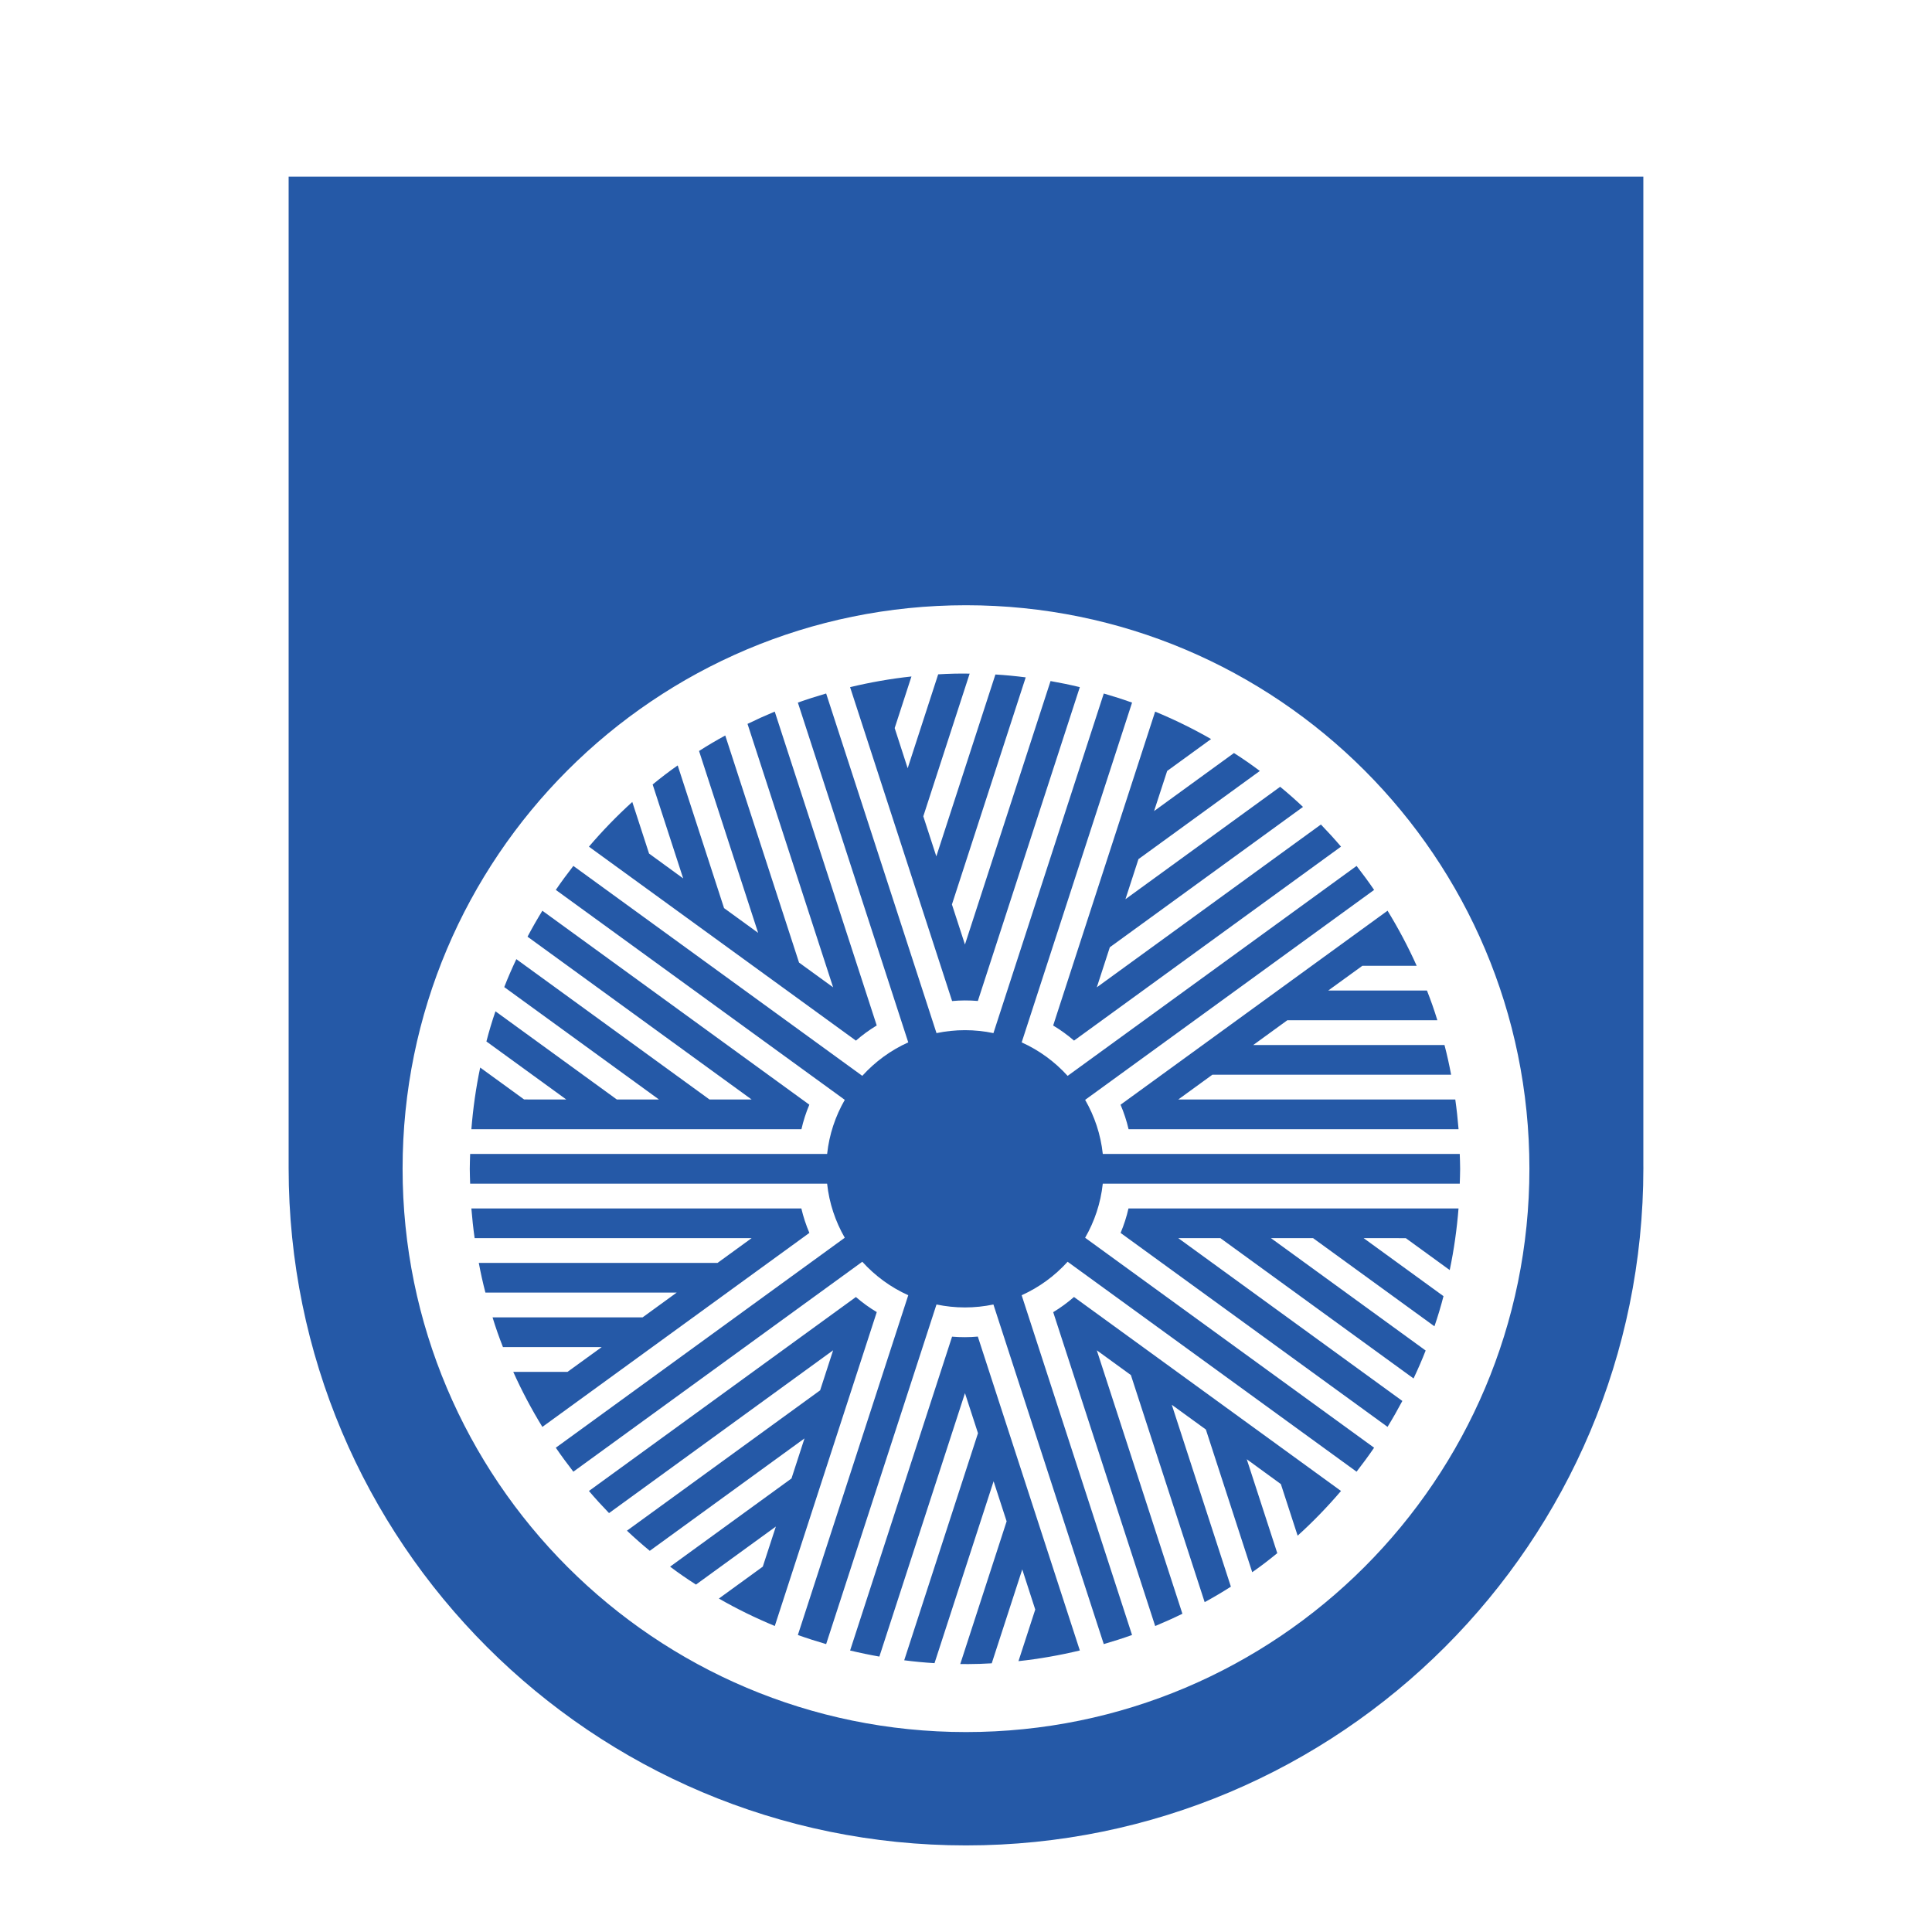
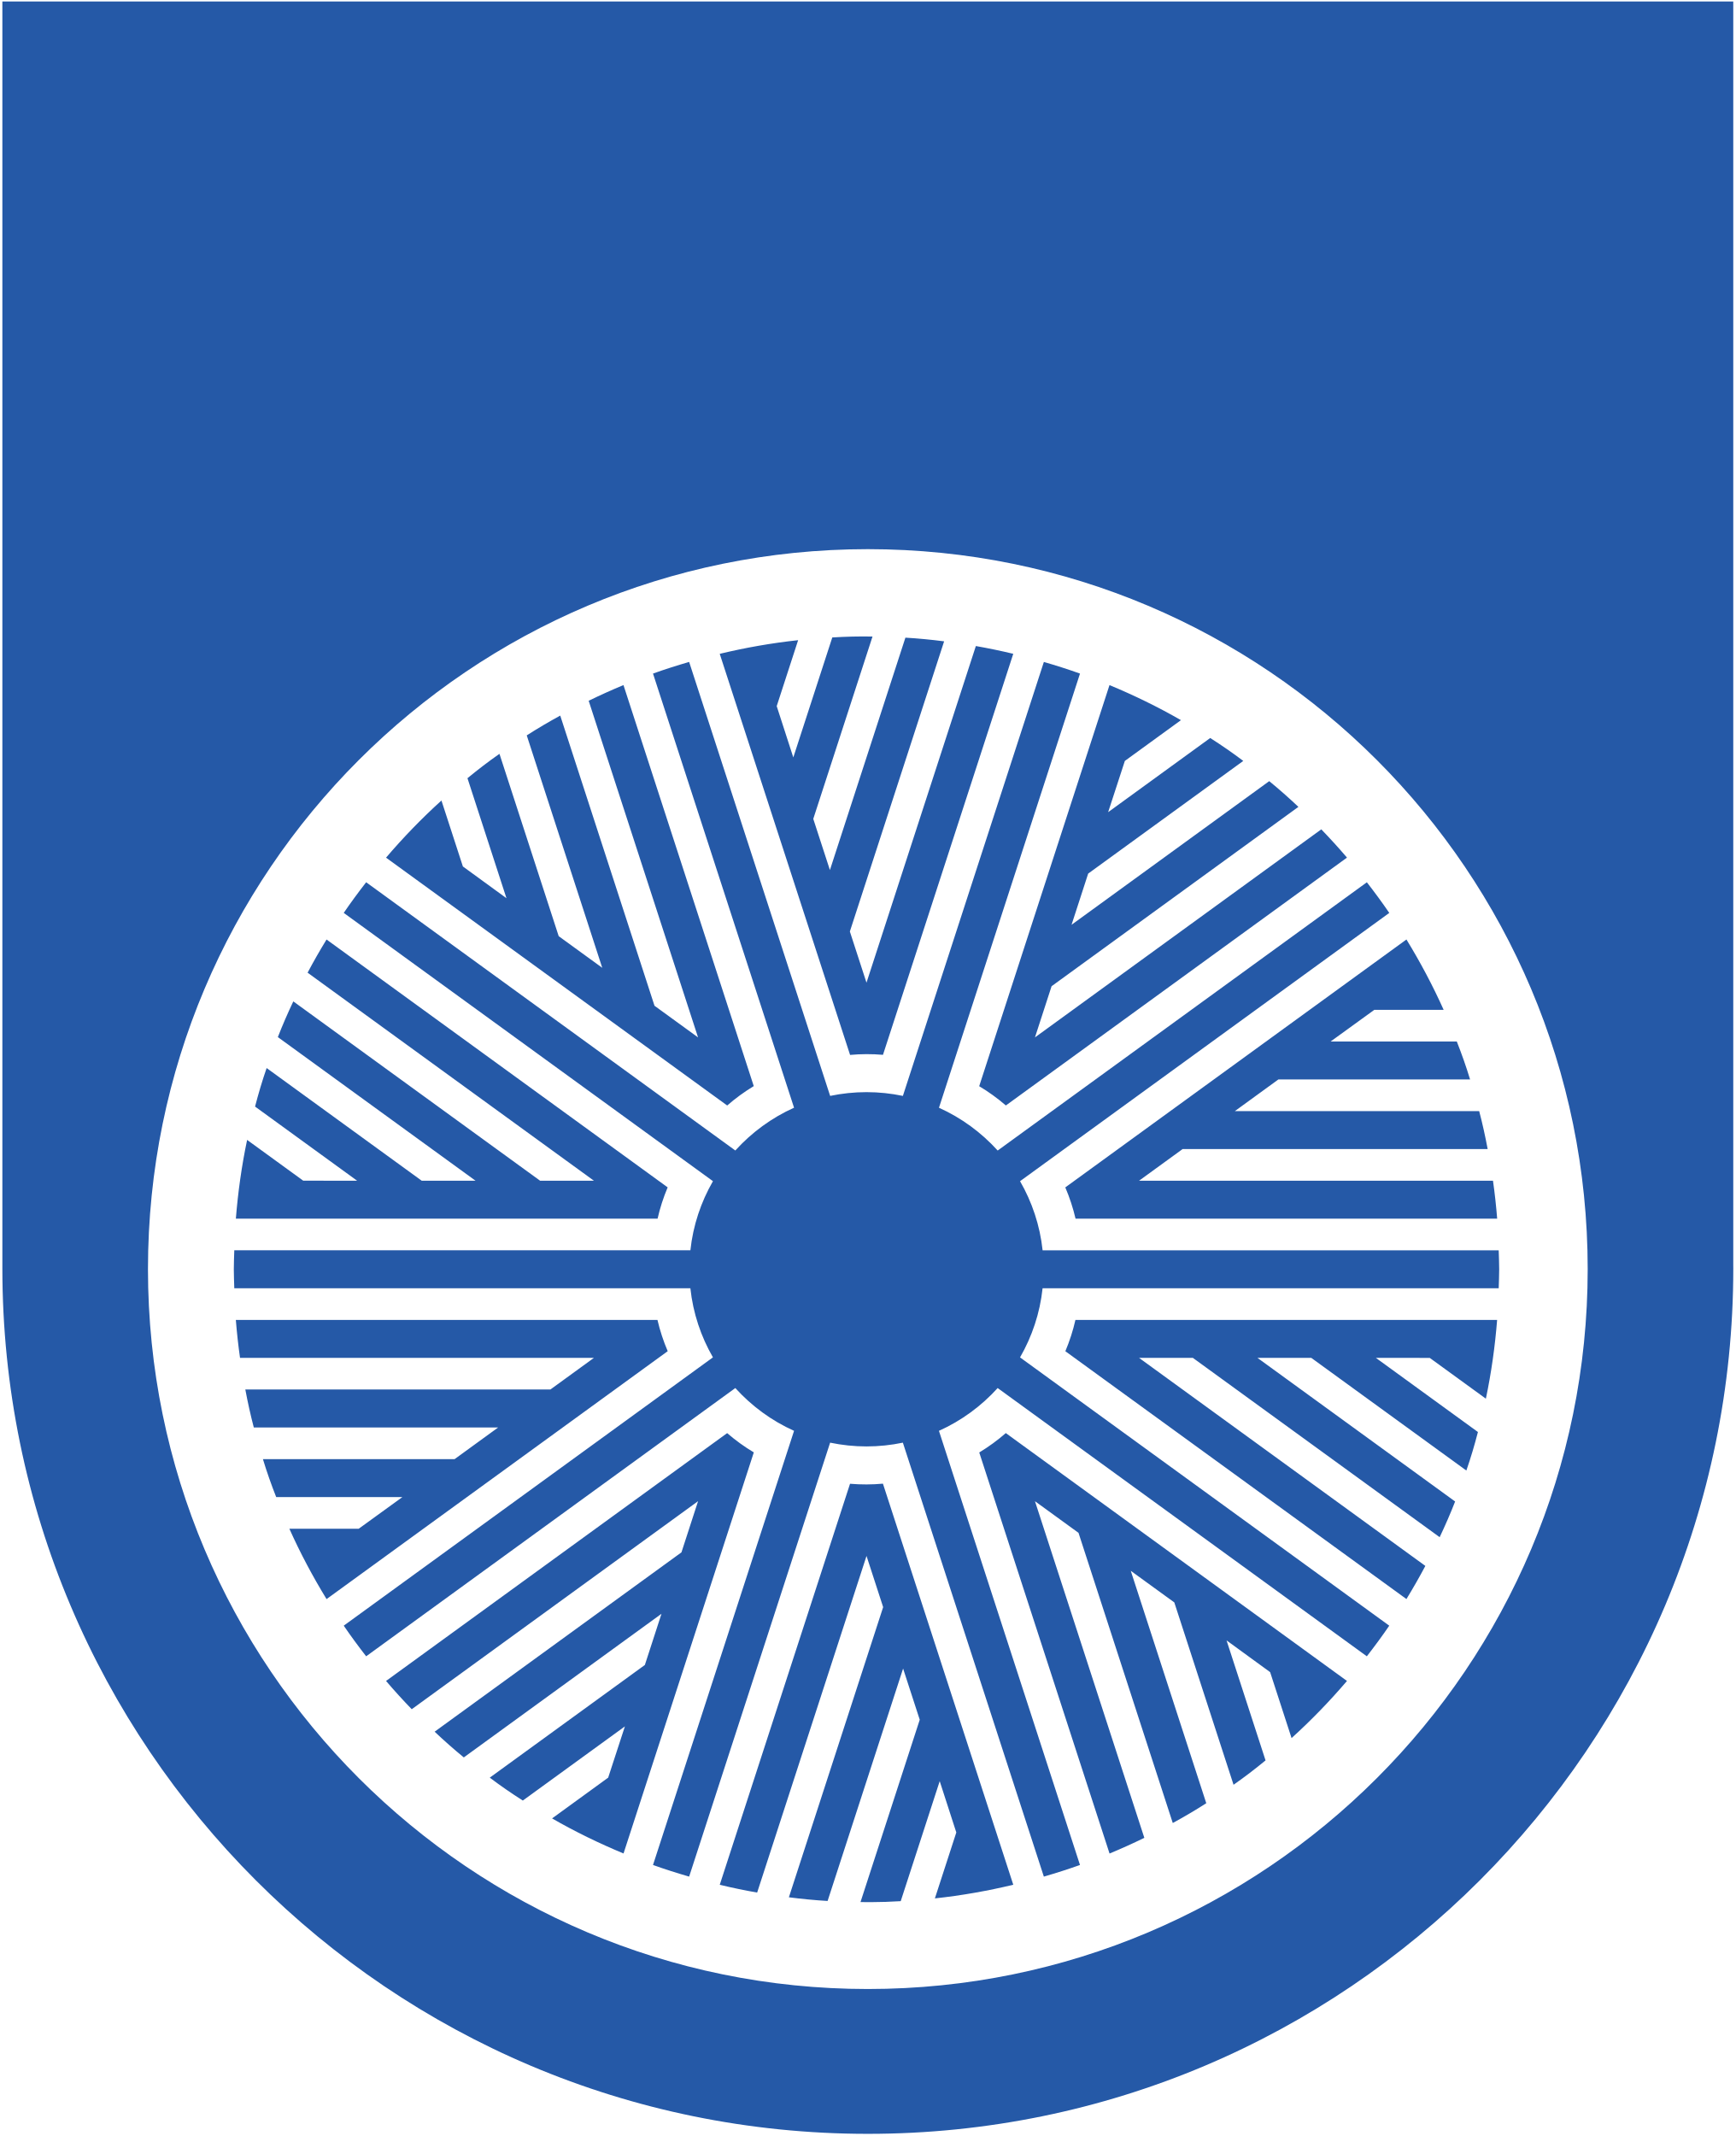
- <svg xmlns="http://www.w3.org/2000/svg" width="1024" height="1024" viewBox="0 0 1024 1024">
-   <path id="Path" fill="#2559a7" stroke="none" d="M 512 978.105 C 313.721 978.105 152.982 817.367 152.982 619.088 C 152.982 618.617 152.996 618.13 152.982 617.66 L 152.982 93.625 L 871.004 93.625 L 871.004 617.66 C 871.004 618.13 871.018 618.603 871.018 619.088 C 871.018 817.367 710.279 978.105 512 978.105 Z M 512 918.029 C 676.923 918.029 810.619 784.331 810.619 619.408 C 810.619 454.485 676.923 320.787 512 320.787 C 347.077 320.787 213.381 454.485 213.381 619.408 C 213.381 784.331 347.077 918.029 512 918.029 Z M 513.143 882 C 511.752 882.003 510.359 881.991 508.961 881.965 L 533.533 806.332 L 526.631 785.104 L 495.312 881.506 C 489.948 881.195 484.6 880.673 479.252 879.986 L 518.355 759.623 L 511.455 738.393 L 466.086 878.023 C 460.918 877.116 455.751 876.044 450.574 874.801 L 450.574 874.793 L 504.617 708.457 C 509.188 708.841 513.768 708.831 518.266 708.414 L 572.336 874.785 C 561.681 877.336 550.789 879.266 539.814 880.443 L 548.703 853.09 L 541.816 831.812 L 525.643 881.59 C 521.46 881.847 517.314 881.99 513.143 882 Z M 437.875 871.406 C 432.821 869.934 427.808 868.348 422.885 866.582 L 481.395 686.5 C 472.072 682.313 463.812 676.228 457.033 668.754 L 303.889 780.025 C 300.675 775.879 297.558 771.661 294.59 767.318 L 447.744 656.031 C 442.789 647.412 439.493 637.722 438.389 627.361 L 249.189 627.361 C 249.116 624.736 248.992 622.128 248.992 619.486 C 248.992 616.845 249.116 614.236 249.189 611.611 L 438.396 611.611 C 439.5 601.251 442.796 591.56 447.752 582.941 L 294.59 471.662 C 297.55 467.32 300.675 463.101 303.889 458.955 L 457.033 570.217 C 463.804 562.743 472.072 556.66 481.395 552.473 L 422.885 372.389 C 427.808 370.63 432.821 369.036 437.875 367.564 L 496.367 547.574 C 501.233 546.56 506.287 546.012 511.455 546.012 C 516.623 546.012 521.667 546.56 526.541 547.574 L 585.025 367.574 C 590.079 369.046 595.093 370.63 600.016 372.396 L 541.508 552.488 C 550.83 556.675 559.088 562.76 565.867 570.234 L 719.014 458.965 C 722.227 463.111 725.35 467.33 728.311 471.672 L 575.148 582.949 C 580.104 591.568 583.398 601.258 584.502 611.619 L 773.703 611.619 C 773.777 614.244 773.9 616.853 773.9 619.494 C 773.9 622.135 773.777 624.744 773.703 627.369 L 773.695 627.369 L 584.494 627.369 C 583.39 637.73 580.096 647.42 575.141 656.039 L 728.303 767.318 C 725.343 771.661 722.218 775.879 719.004 780.025 L 565.859 668.754 C 559.088 676.228 550.82 682.313 541.498 686.5 L 600.008 866.582 C 595.085 868.34 590.071 869.934 585.018 871.406 L 526.533 691.406 C 521.668 692.42 516.613 692.969 511.445 692.969 C 506.277 692.969 501.233 692.42 496.359 691.406 L 437.875 871.406 Z M 612.258 861.84 L 612.266 861.814 L 558.221 695.48 C 562.138 693.101 565.841 690.408 569.234 687.432 L 710.762 790.246 C 703.647 798.579 695.961 806.537 687.775 813.945 L 678.887 786.592 L 660.807 773.426 L 676.982 823.201 C 672.673 826.75 668.297 830.111 663.709 833.309 L 639.137 757.676 L 621.072 744.561 L 652.393 840.963 C 647.87 843.866 643.233 846.59 638.498 849.174 L 599.395 728.811 L 581.33 715.693 L 626.699 855.322 C 621.981 857.628 617.172 859.796 612.258 861.84 Z M 410.658 861.807 C 400.535 857.612 390.591 852.771 381.016 847.268 L 404.289 830.357 L 411.225 809.096 L 368.881 839.859 C 364.171 836.858 359.633 833.735 355.168 830.357 L 419.508 783.615 L 426.4 762.385 L 344.398 821.967 C 340.236 818.565 336.22 814.999 332.295 811.295 L 434.686 736.904 L 441.578 715.678 L 322.801 801.973 C 319.154 798.203 315.597 794.294 312.146 790.254 L 312.139 790.254 L 453.641 687.449 C 457.116 690.442 460.819 693.131 464.703 695.438 L 410.658 861.807 Z M 287.467 756.295 C 281.743 746.948 276.549 737.184 272.035 727.109 L 300.805 727.109 L 318.918 713.984 L 266.574 713.984 C 264.53 708.792 262.69 703.591 261.062 698.234 L 340.588 698.234 L 358.643 685.109 L 257.285 685.109 C 255.92 679.917 254.765 674.667 253.768 669.359 L 380.32 669.359 L 398.377 656.236 L 251.568 656.236 C 250.833 651.046 250.259 645.799 249.834 640.494 L 424.732 640.494 C 425.769 644.933 427.191 649.272 428.984 653.463 L 287.467 756.295 Z M 735.418 756.287 C 735.421 756.283 735.423 756.278 735.426 756.273 L 735.441 756.287 L 735.418 756.287 Z M 735.426 756.273 L 593.939 653.479 C 595.714 649.251 597.128 644.894 598.117 640.494 L 773.049 640.494 C 772.182 651.403 770.654 662.36 768.381 673.162 L 745.107 656.252 L 722.742 656.229 L 765.084 686.99 C 763.686 692.396 762.117 697.678 760.285 702.969 L 695.945 656.229 L 673.621 656.229 L 755.625 715.809 C 753.679 720.813 751.519 725.743 749.213 730.617 L 646.822 656.229 L 624.498 656.229 L 743.275 742.531 C 740.816 747.163 738.203 751.747 735.426 756.273 Z M 249.842 598.494 C 250.709 587.585 252.238 576.629 254.512 565.826 L 277.785 582.736 L 300.15 582.76 L 257.807 551.998 C 259.205 546.593 260.776 541.308 262.607 536.018 L 326.947 582.76 L 349.273 582.76 L 267.26 523.18 C 269.206 518.175 271.366 513.245 273.672 508.371 L 376.062 582.76 L 398.385 582.76 L 279.6 496.465 C 282.061 491.828 284.679 487.241 287.459 482.711 L 287.459 482.703 L 428.961 585.51 C 427.186 589.737 425.773 594.095 424.783 598.494 L 249.842 598.494 Z M 598.168 598.494 C 597.132 594.055 595.709 589.716 593.916 585.525 L 735.434 482.695 C 741.158 492.042 746.351 501.804 750.865 511.879 L 722.098 511.879 L 703.984 525.004 L 756.318 525.004 C 758.363 530.197 760.203 535.398 761.83 540.754 L 682.305 540.754 L 664.25 553.879 L 765.607 553.879 C 766.973 559.072 768.127 564.322 769.125 569.629 L 642.572 569.629 L 624.516 582.752 L 771.332 582.752 C 772.068 587.942 772.641 593.19 773.066 598.494 L 598.168 598.494 Z M 453.664 551.555 L 312.139 448.75 C 319.253 440.417 326.939 432.46 335.125 425.051 L 344.014 452.404 L 362.094 465.572 L 345.918 415.795 C 350.227 412.246 354.604 408.885 359.191 405.688 L 383.764 481.32 L 401.828 494.438 L 370.508 398.035 C 375.03 395.132 379.668 392.408 384.402 389.824 L 423.506 510.186 L 441.57 523.303 L 396.201 383.674 C 400.92 381.368 405.728 379.201 410.643 377.156 L 410.635 377.172 L 464.68 543.51 C 460.763 545.889 457.058 548.578 453.664 551.555 Z M 569.262 551.539 C 565.786 548.546 562.08 545.857 558.195 543.551 L 612.25 377.172 C 622.374 381.367 632.317 386.209 641.893 391.713 L 618.619 408.623 L 611.684 429.885 L 654.027 399.121 C 658.738 402.122 663.275 405.246 667.74 408.623 L 603.402 455.365 L 596.508 476.594 L 678.51 417.014 C 682.672 420.415 686.688 423.981 690.613 427.686 L 588.225 502.074 L 581.33 523.303 L 700.107 437.008 C 703.755 440.778 707.311 444.685 710.762 448.725 L 710.762 448.734 L 569.262 551.539 Z M 504.633 530.574 L 450.564 364.203 C 461.22 361.652 472.112 359.722 483.086 358.545 L 474.199 385.898 L 481.084 407.176 L 497.258 357.408 C 502.835 357.065 508.346 356.927 513.939 357.033 L 489.367 432.666 L 496.27 453.893 L 527.588 357.498 C 532.952 357.809 538.3 358.333 543.648 359.02 L 504.545 479.383 L 511.445 500.611 L 556.814 360.975 C 561.983 361.882 567.152 362.952 572.328 364.195 L 518.283 530.533 C 513.712 530.149 509.13 530.157 504.633 530.574 Z" />
+ <svg xmlns="http://www.w3.org/2000/svg" width="720" height="886" viewBox="0 0 720 886">
+   <path id="Path" fill="#2559a7" stroke="none" d="M 360 885.105 C 161.721 885.105 0.982 724.367 0.982 526.088 C 0.982 525.617 0.996 525.13 0.982 524.66 L 0.982 0.625 L 719.004 0.625 L 719.004 524.66 C 719.004 525.13 719.018 525.603 719.018 526.088 C 719.018 724.367 558.279 885.105 360 885.105 Z M 360 825.029 C 524.923 825.029 658.619 691.331 658.619 526.408 C 658.619 361.485 524.923 227.787 360 227.787 C 195.077 227.787 61.381 361.485 61.381 526.408 C 61.381 691.331 195.077 825.029 360 825.029 Z M 361.143 789 C 359.752 789.003 358.359 788.991 356.961 788.965 L 381.533 713.332 L 374.631 692.104 L 343.312 788.506 C 337.948 788.195 332.6 787.673 327.252 786.986 L 366.355 666.623 L 359.455 645.393 L 314.086 785.023 C 308.918 784.116 303.751 783.044 298.574 781.801 L 298.574 781.793 L 352.617 615.457 C 357.188 615.841 361.768 615.831 366.266 615.414 L 420.336 781.785 C 409.681 784.336 398.789 786.266 387.814 787.443 L 396.703 760.09 L 389.816 738.812 L 373.643 788.59 C 369.46 788.847 365.314 788.99 361.143 789 Z M 285.875 778.406 C 280.821 776.934 275.808 775.348 270.885 773.582 L 329.395 593.5 C 320.072 589.313 311.812 583.228 305.033 575.754 L 151.889 687.025 C 148.675 682.879 145.558 678.661 142.59 674.318 L 295.744 563.031 C 290.789 554.412 287.493 544.722 286.389 534.361 L 97.189 534.361 C 97.116 531.736 96.992 529.128 96.992 526.486 C 96.992 523.845 97.116 521.236 97.189 518.611 L 286.396 518.611 C 287.5 508.251 290.796 498.56 295.752 489.941 L 142.59 378.662 C 145.55 374.32 148.675 370.101 151.889 365.955 L 305.033 477.217 C 311.804 469.743 320.072 463.66 329.395 459.473 L 270.885 279.389 C 275.808 277.63 280.821 276.036 285.875 274.564 L 344.367 454.574 C 349.233 453.56 354.287 453.012 359.455 453.012 C 364.623 453.012 369.667 453.56 374.541 454.574 L 433.025 274.574 C 438.079 276.046 443.093 277.63 448.016 279.396 L 389.508 459.488 C 398.83 463.675 407.088 469.76 413.867 477.234 L 567.014 365.965 C 570.227 370.111 573.35 374.33 576.311 378.672 L 423.148 489.949 C 428.104 498.568 431.398 508.258 432.502 518.619 L 621.703 518.619 C 621.777 521.244 621.9 523.853 621.9 526.494 C 621.9 529.135 621.777 531.744 621.703 534.369 L 621.695 534.369 L 432.494 534.369 C 431.39 544.73 428.096 554.42 423.141 563.039 L 576.303 674.318 C 573.343 678.661 570.218 682.879 567.004 687.025 L 413.859 575.754 C 407.088 583.228 398.82 589.313 389.498 593.5 L 448.008 773.582 C 443.085 775.34 438.071 776.934 433.018 778.406 L 374.533 598.406 C 369.668 599.42 364.613 599.969 359.445 599.969 C 354.277 599.969 349.233 599.42 344.359 598.406 L 285.875 778.406 Z M 460.258 768.84 L 460.266 768.814 L 406.221 602.48 C 410.138 600.101 413.841 597.408 417.234 594.432 L 558.762 697.246 C 551.647 705.579 543.961 713.537 535.775 720.945 L 526.887 693.592 L 508.807 680.426 L 524.982 730.201 C 520.673 733.75 516.297 737.111 511.709 740.309 L 487.137 664.676 L 469.072 651.561 L 500.393 747.963 C 495.87 750.866 491.233 753.59 486.498 756.174 L 447.395 635.811 L 429.33 622.693 L 474.699 762.322 C 469.981 764.628 465.172 766.796 460.258 768.84 Z M 258.658 768.807 C 248.535 764.612 238.591 759.771 229.016 754.268 L 252.289 737.357 L 259.225 716.096 L 216.881 746.859 C 212.171 743.858 207.633 740.735 203.168 737.357 L 267.508 690.615 L 274.4 669.385 L 192.398 728.967 C 188.236 725.565 184.22 721.999 180.295 718.295 L 282.686 643.904 L 289.578 622.678 L 170.801 708.973 C 167.154 705.203 163.597 701.294 160.146 697.254 L 160.139 697.254 L 301.641 594.449 C 305.116 597.442 308.819 600.131 312.703 602.438 L 258.658 768.807 Z M 135.467 663.295 C 129.743 653.948 124.549 644.184 120.035 634.109 L 148.805 634.109 L 166.918 620.984 L 114.574 620.984 C 112.53 615.792 110.69 610.591 109.062 605.234 L 188.588 605.234 L 206.643 592.109 L 105.285 592.109 C 103.92 586.917 102.765 581.667 101.768 576.359 L 228.32 576.359 L 246.377 563.236 L 99.568 563.236 C 98.833 558.046 98.259 552.799 97.834 547.494 L 272.732 547.494 C 273.769 551.933 275.191 556.272 276.984 560.463 L 135.467 663.295 Z M 583.418 663.287 C 583.421 663.283 583.423 663.278 583.426 663.273 L 583.441 663.287 L 583.418 663.287 Z M 583.426 663.273 L 441.939 560.479 C 443.714 556.251 445.128 551.894 446.117 547.494 L 621.049 547.494 C 620.182 558.403 618.654 569.36 616.381 580.162 L 593.107 563.252 L 570.742 563.229 L 613.084 593.99 C 611.686 599.396 610.117 604.678 608.285 609.969 L 543.945 563.229 L 521.621 563.229 L 603.625 622.809 C 601.679 627.813 599.519 632.743 597.213 637.617 L 494.822 563.229 L 472.498 563.229 L 591.275 649.531 C 588.816 654.163 586.203 658.747 583.426 663.273 Z M 97.842 505.494 C 98.709 494.585 100.238 483.629 102.512 472.826 L 125.785 489.736 L 148.15 489.76 L 105.807 458.998 C 107.205 453.593 108.776 448.308 110.607 443.018 L 174.947 489.76 L 197.273 489.76 L 115.26 430.18 C 117.206 425.175 119.366 420.245 121.672 415.371 L 224.062 489.76 L 246.385 489.76 L 127.6 403.465 C 130.061 398.828 132.679 394.241 135.459 389.711 L 135.459 389.703 L 276.961 492.51 C 275.186 496.737 273.773 501.095 272.783 505.494 L 97.842 505.494 Z M 446.168 505.494 C 445.132 501.055 443.709 496.716 441.916 492.525 L 583.434 389.695 C 589.158 399.042 594.351 408.804 598.865 418.879 L 570.098 418.879 L 551.984 432.004 L 604.318 432.004 C 606.363 437.197 608.203 442.398 609.83 447.754 L 530.305 447.754 L 512.25 460.879 L 613.607 460.879 C 614.973 466.072 616.127 471.322 617.125 476.629 L 490.572 476.629 L 472.516 489.752 L 619.332 489.752 C 620.068 494.942 620.641 500.19 621.066 505.494 L 446.168 505.494 Z M 301.664 458.555 L 160.139 355.75 C 167.253 347.417 174.939 339.46 183.125 332.051 L 192.014 359.404 L 210.094 372.572 L 193.918 322.795 C 198.227 319.246 202.604 315.885 207.191 312.688 L 231.764 388.32 L 249.828 401.438 L 218.508 305.035 C 223.03 302.132 227.668 299.408 232.402 296.824 L 271.506 417.186 L 289.57 430.303 L 244.201 290.674 C 248.92 288.368 253.728 286.201 258.643 284.156 L 258.635 284.172 L 312.68 450.51 C 308.763 452.889 305.058 455.578 301.664 458.555 Z M 417.262 458.539 C 413.786 455.546 410.08 452.857 406.195 450.551 L 460.25 284.172 C 470.374 288.367 480.317 293.209 489.893 298.713 L 466.619 315.623 L 459.684 336.885 L 502.027 306.121 C 506.738 309.122 511.275 312.246 515.74 315.623 L 451.402 362.365 L 444.508 383.594 L 526.51 324.014 C 530.672 327.415 534.688 330.981 538.613 334.686 L 436.225 409.074 L 429.33 430.303 L 548.107 344.008 C 551.755 347.778 555.311 351.685 558.762 355.725 L 558.762 355.734 L 417.262 458.539 Z M 352.633 437.574 L 298.564 271.203 C 309.22 268.652 320.112 266.722 331.086 265.545 L 322.199 292.898 L 329.084 314.176 L 345.258 264.408 C 350.835 264.065 356.346 263.927 361.939 264.033 L 337.367 339.666 L 344.27 360.893 L 375.588 264.498 C 380.952 264.809 386.3 265.333 391.648 266.02 L 352.545 386.383 L 359.445 407.611 L 404.814 267.975 C 409.983 268.882 415.152 269.952 420.328 271.195 L 366.283 437.533 C 361.712 437.149 357.13 437.157 352.633 437.574 Z" />
</svg>
